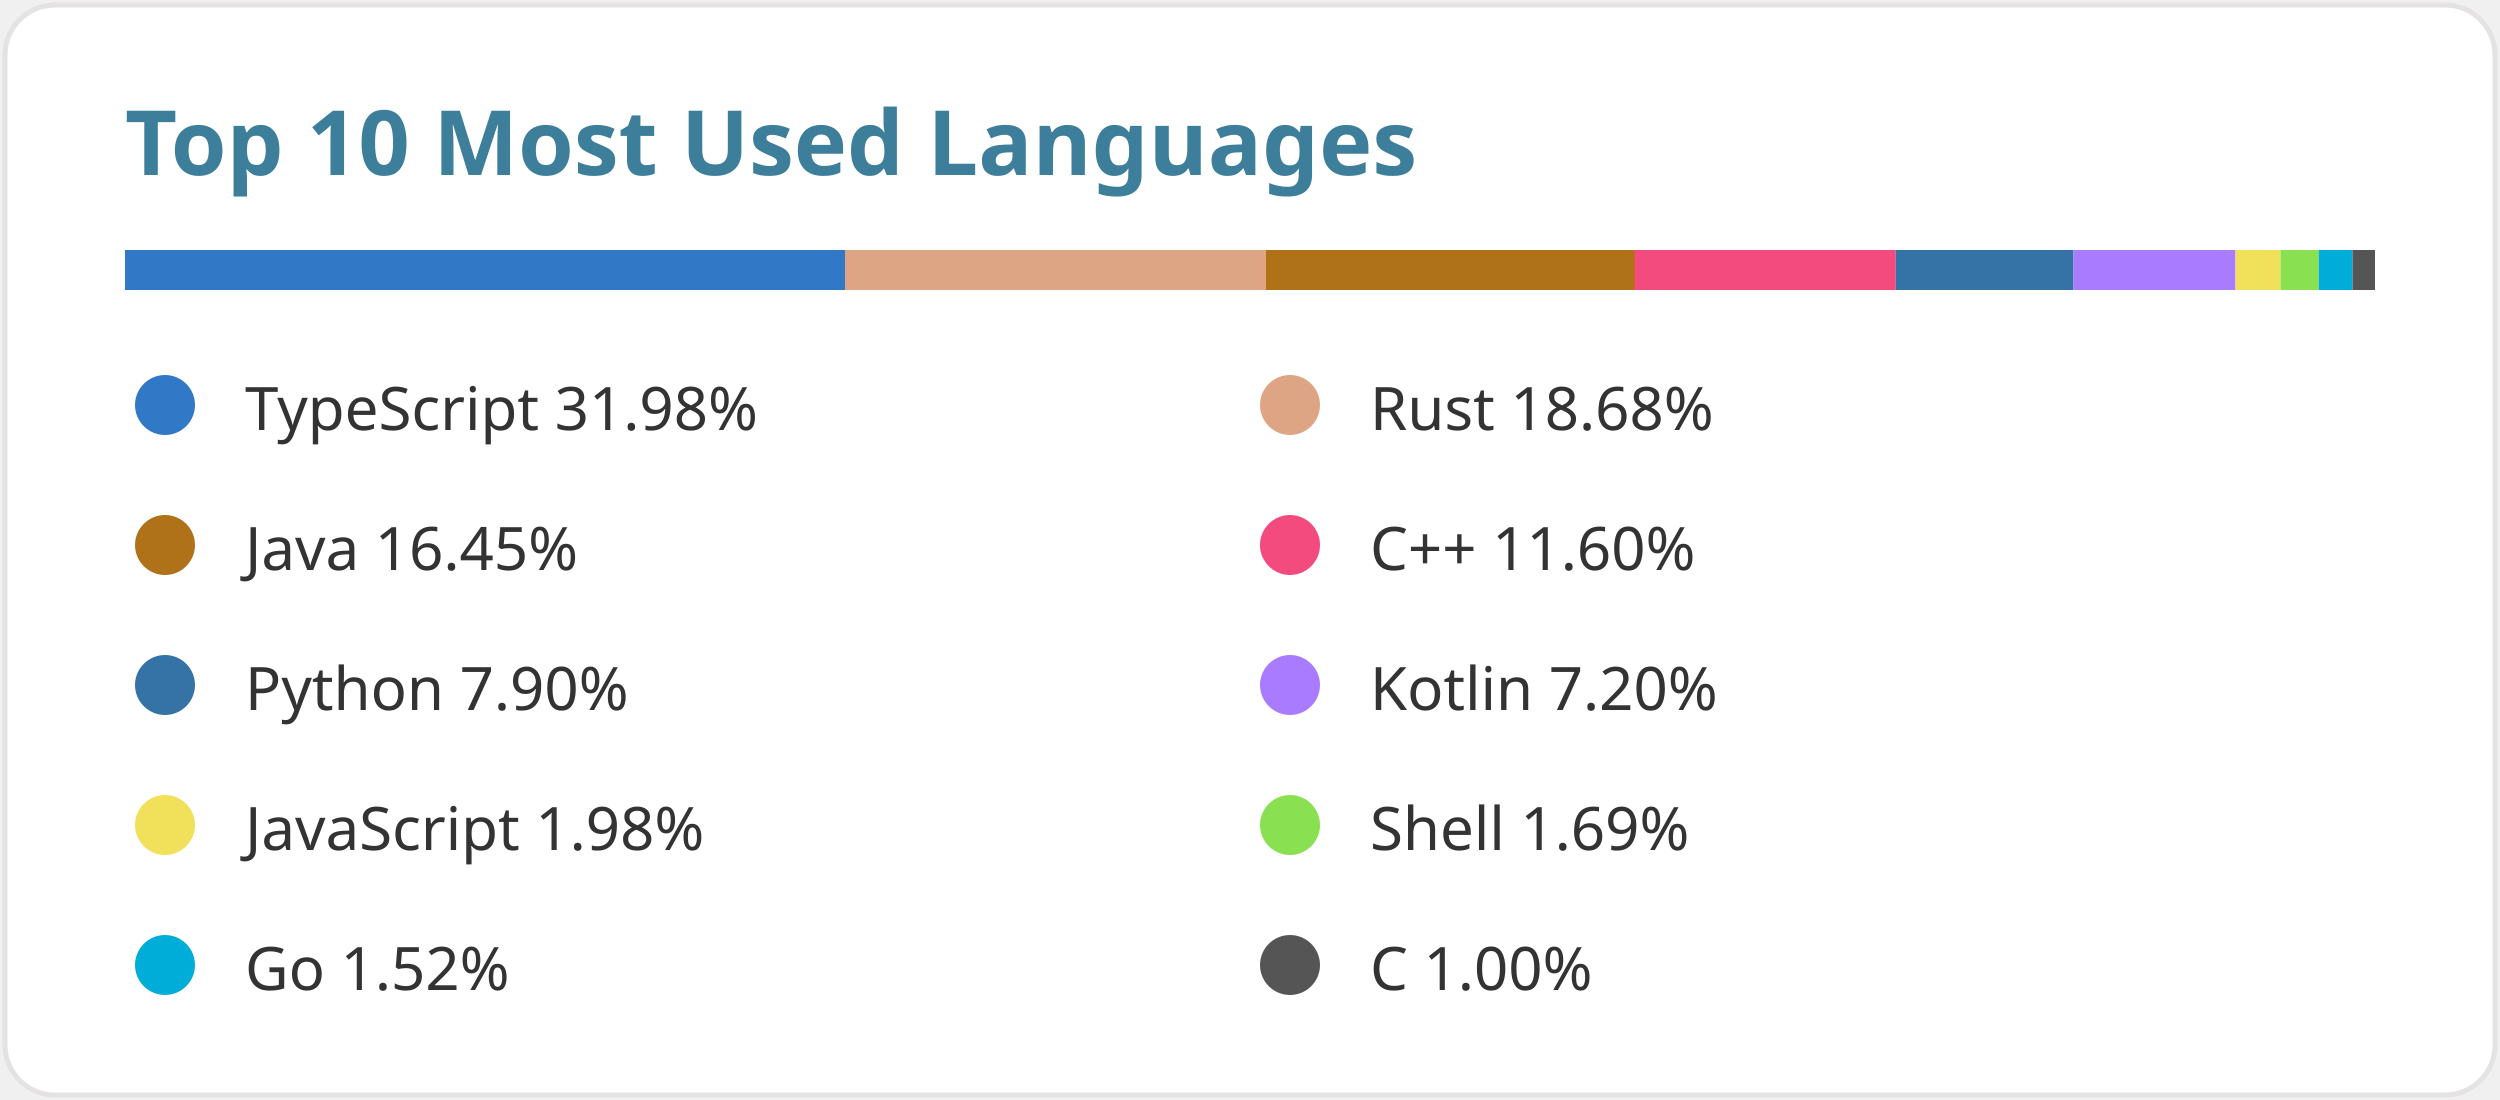
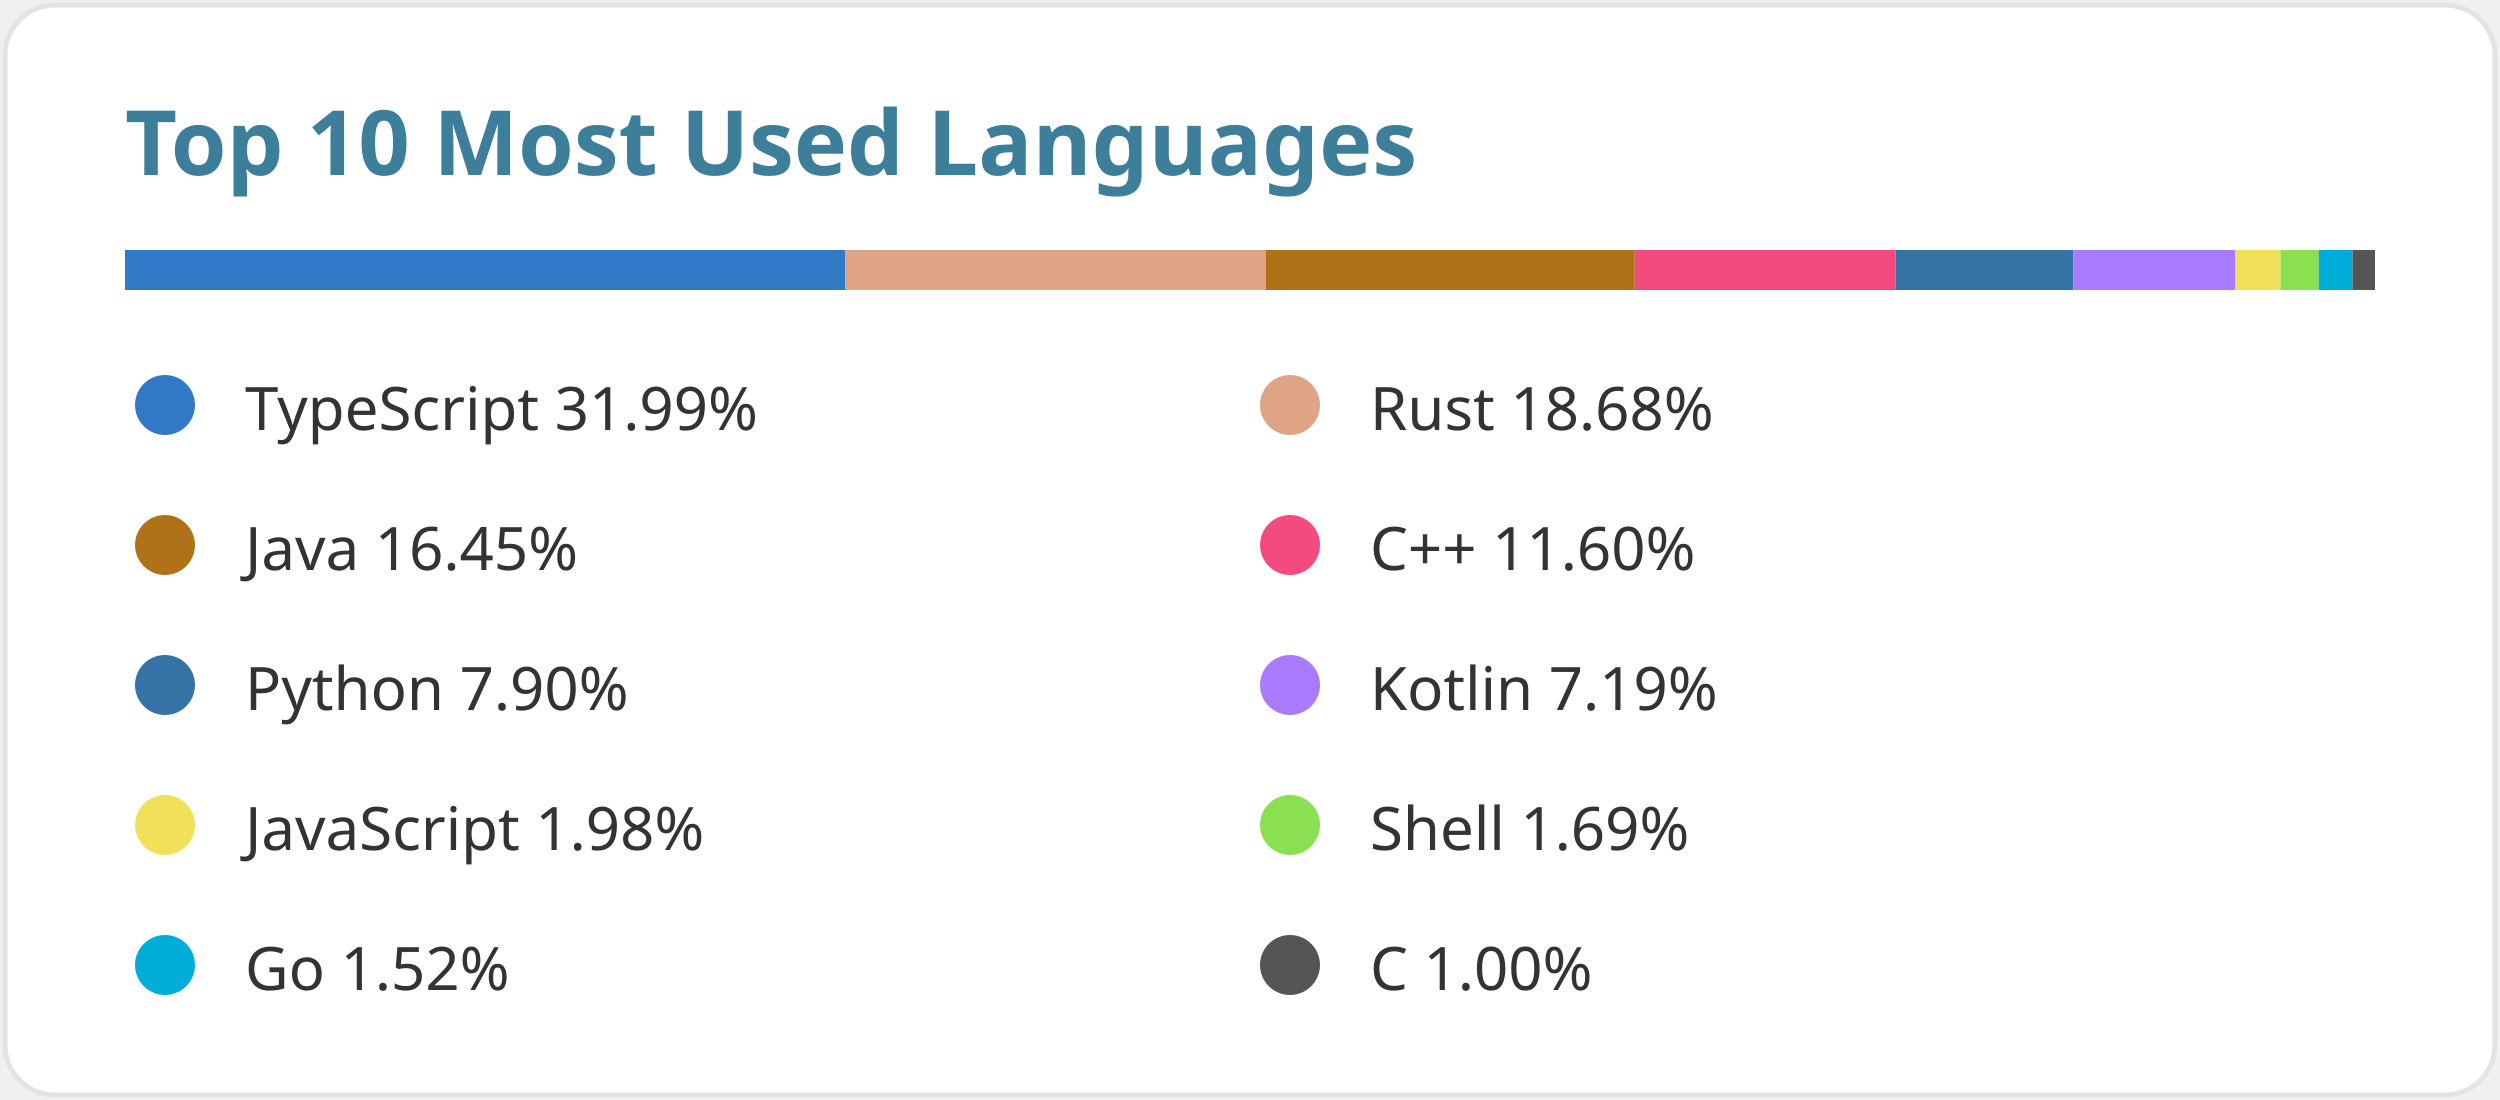
<svg xmlns="http://www.w3.org/2000/svg" width="500" height="220" viewBox="0 0 500 220">
  <style>
  text { font-family: 'Segoe UI', Ubuntu, Sans-Serif; }
  .lang { fill: #333333; font-size: 12px; font-weight: 400; }
  .title { fill: #3d7e9a; font-size: 18px; font-weight: 600; }
  .bg { fill: #ffffff; stroke: #e4e2e2; }

  @media (prefers-color-scheme: dark) {
    .lang { fill: #c9d1d9; }
    .title { fill: #58a6ff; }
-     .bg { fill: #0d1117; stroke: grey; }
+     .bg { fill: #0d1117; stroke: #30363d; }
  }
</style>
  <rect class="bg" width="498" height="218" x="1" y="1" rx="10" />
  <text x="25" y="35" class="title">Top 10 Most Used Languages</text>
  <g transform="translate(25, 50) scale(450, 8)">
    <rect fill="#3178c6" x="0" width="0.32" height="1" />
    <rect fill="#dea584" x="0.32" width="0.187" height="1" />
-     <rect fill="#b07219" x="0.507" width="0.165" height="1" />
+     <rect fill="#b07219" x="0.507" width="0.164" height="1" />
    <rect fill="#f34b7d" x="0.671" width="0.116" height="1" />
    <rect fill="#3572A5" x="0.787" width="0.079" height="1" />
    <rect fill="#A97BFF" x="0.866" width="0.072" height="1" />
    <rect fill="#f1e05a" x="0.938" width="0.02" height="1" />
    <rect fill="#89e051" x="0.958" width="0.017" height="1" />
    <rect fill="#00ADD8" x="0.975" width="0.015" height="1" />
    <rect fill="#555555" x="0.99" width="0.01" height="1" />
  </g>
  <g transform="translate(25, 75)">
    <circle cx="8" cy="6" r="6" fill="#3178c6" />
-     <text x="24" y="11" class="lang">TypeScript 31.98%</text>
+     <text x="24" y="11" class="lang">TypeScript 31.99%</text>
  </g>
  <g transform="translate(250, 75)">
    <circle cx="8" cy="6" r="6" fill="#dea584" />
    <text x="24" y="11" class="lang">Rust 18.68%</text>
  </g>
  <g transform="translate(25, 103)">
    <circle cx="8" cy="6" r="6" fill="#b07219" />
    <text x="24" y="11" class="lang">Java 16.45%</text>
  </g>
  <g transform="translate(250, 103)">
    <circle cx="8" cy="6" r="6" fill="#f34b7d" />
    <text x="24" y="11" class="lang">C++ 11.60%</text>
  </g>
  <g transform="translate(25, 131)">
    <circle cx="8" cy="6" r="6" fill="#3572A5" />
    <text x="24" y="11" class="lang">Python 7.90%</text>
  </g>
  <g transform="translate(250, 131)">
    <circle cx="8" cy="6" r="6" fill="#A97BFF" />
-     <text x="24" y="11" class="lang">Kotlin 7.20%</text>
+     <text x="24" y="11" class="lang">Kotlin 7.19%</text>
  </g>
  <g transform="translate(25, 159)">
    <circle cx="8" cy="6" r="6" fill="#f1e05a" />
    <text x="24" y="11" class="lang">JavaScript 1.98%</text>
  </g>
  <g transform="translate(250, 159)">
    <circle cx="8" cy="6" r="6" fill="#89e051" />
    <text x="24" y="11" class="lang">Shell 1.69%</text>
  </g>
  <g transform="translate(25, 187)">
    <circle cx="8" cy="6" r="6" fill="#00ADD8" />
    <text x="24" y="11" class="lang">Go 1.52%</text>
  </g>
  <g transform="translate(250, 187)">
    <circle cx="8" cy="6" r="6" fill="#555555" />
    <text x="24" y="11" class="lang">C 1.00%</text>
  </g>
</svg>
